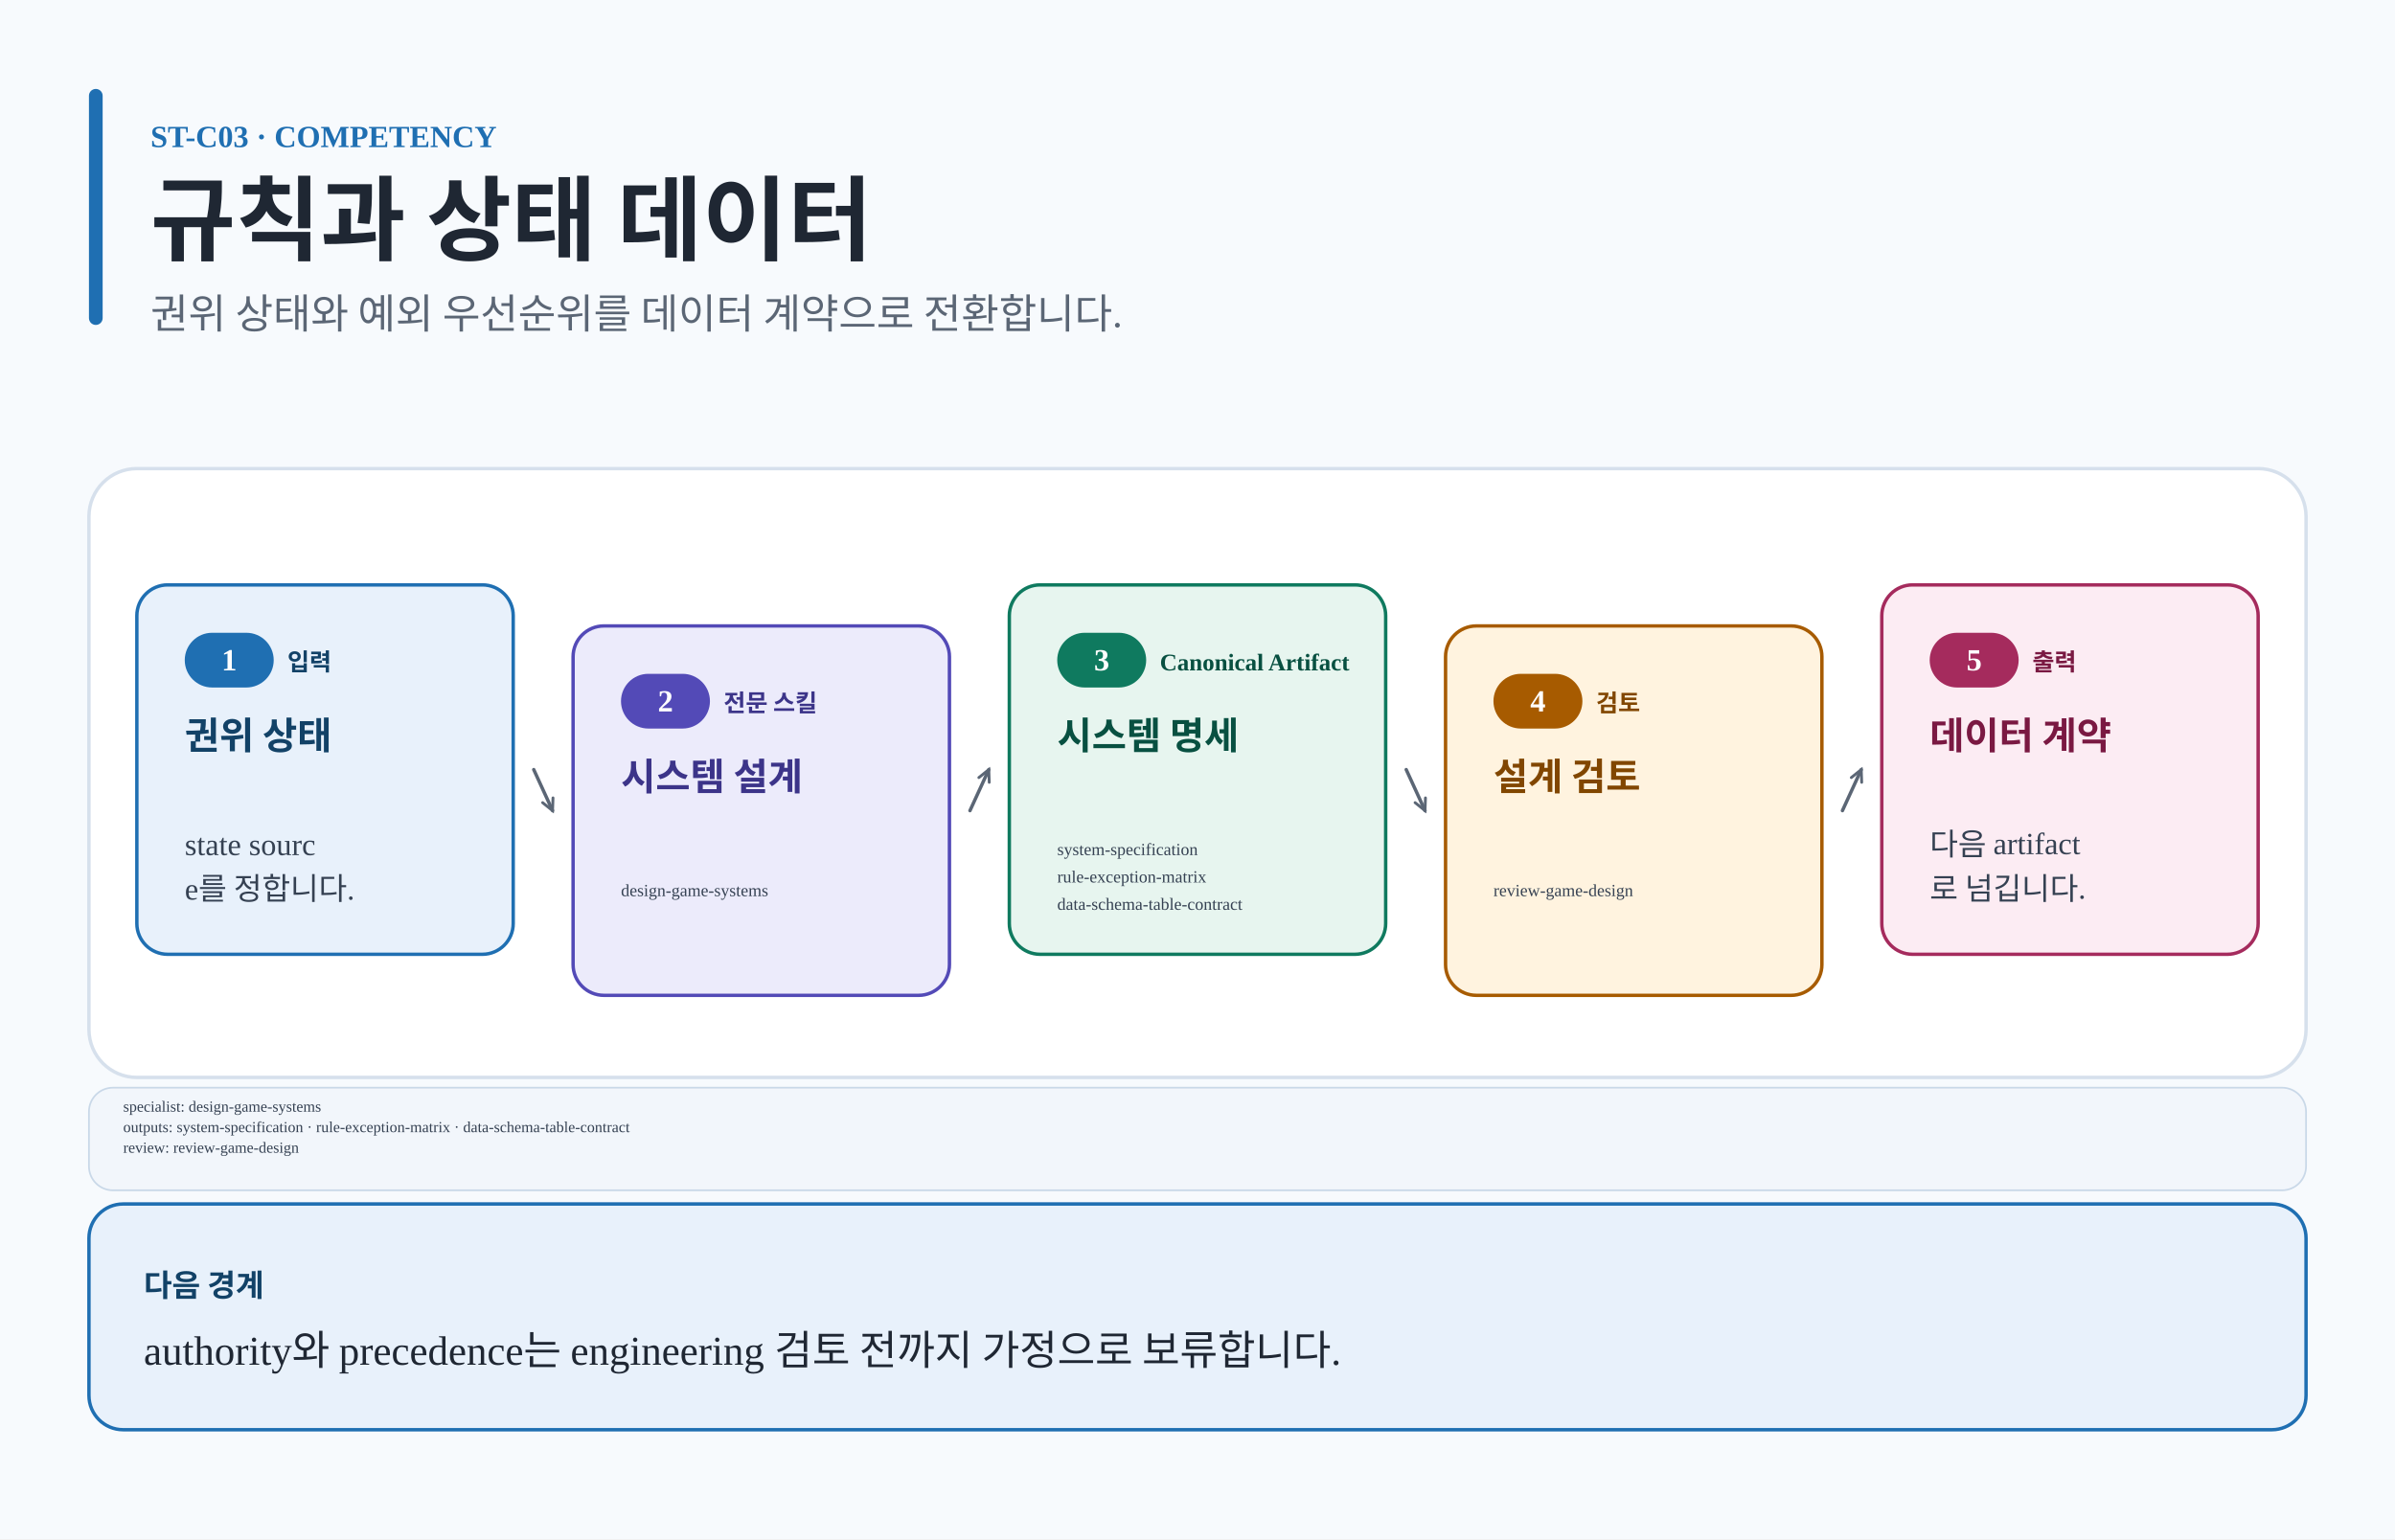
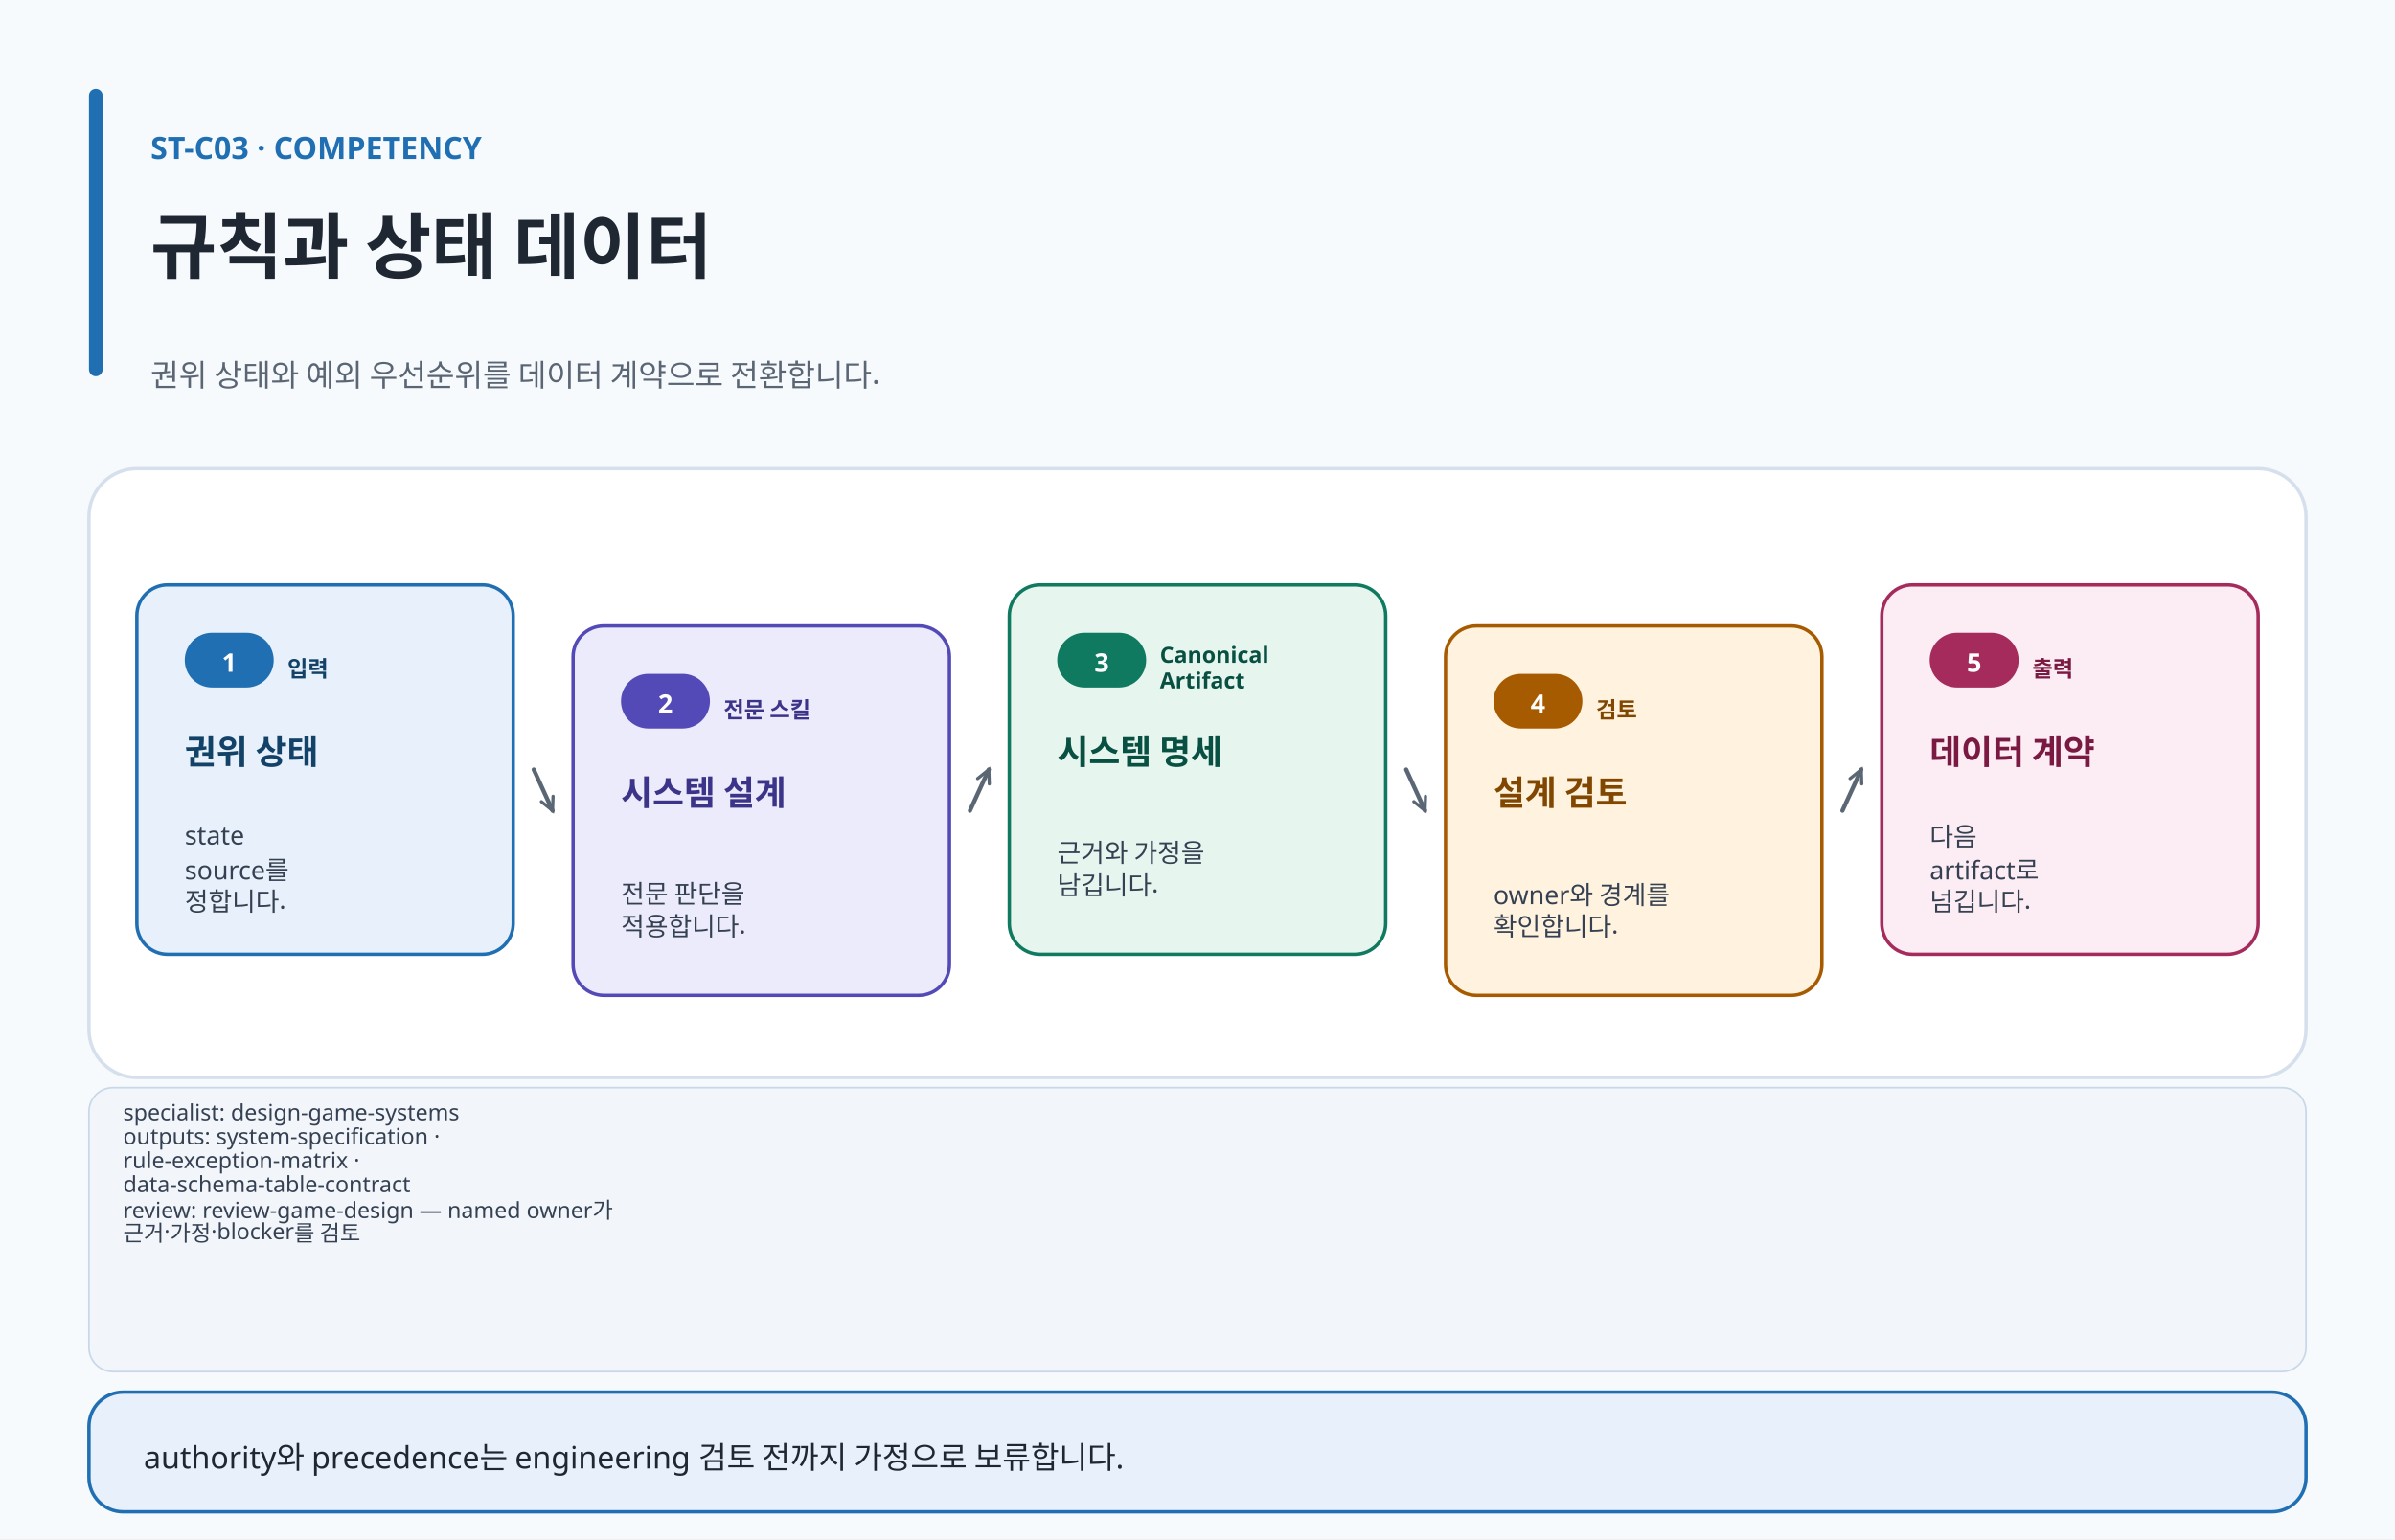
- <svg xmlns="http://www.w3.org/2000/svg" viewBox="0 0 1400 900" width="1400" height="900" role="img" aria-label="규칙과 상태 전이 및 예외와 데이터 계약의 흐름">
+ <svg xmlns="http://www.w3.org/2000/svg" viewBox="0 0 1400 900" width="1400" height="900" role="img" aria-label="규칙과 상태 전이 및 예외와 데이터 계약의 흐름" style="font-family:Pretendard,'Apple SD Gothic Neo','Malgun Gothic','Noto Sans KR',sans-serif">
  <defs>
-     <marker id="open-arrow" viewBox="0 0 12 12" refX="10" refY="6" markerWidth="10" markerHeight="10" markerUnits="userSpaceOnUse" orient="auto">
+     <marker id="open-arrow" viewBox="0 0 12 12" refX="10" refY="6" markerWidth="11.25" markerHeight="11.25" markerUnits="userSpaceOnUse" orient="auto">
      <path d="M 2 2 L 10 6 L 2 10" fill="none" stroke="#5B6675" stroke-width="2" stroke-linecap="round" />
    </marker>
  </defs>
  <rect width="1400" height="900" fill="#F7FAFD" />
-   <rect x="52" y="52" width="8" height="138" rx="4" fill="#1F6FB2" />
-   <text x="88" y="86" fill="#1F6FB2" font-size="18" font-weight="700">ST-C03 · COMPETENCY</text>
-   <text x="88" y="148" fill="#1F2733" font-size="54" font-weight="700">규칙과 상태 데이터</text>
-   <text x="88" y="192" fill="#5B6675" font-size="24">권위 상태와 예외 우선순위를 데이터 계약으로 전환합니다.</text>
+   <rect x="52" y="52" width="8" height="168" rx="4" fill="#1F6FB2" />
+   <text data-text-role="eyebrow" x="88" y="86" text-anchor="start" dominant-baseline="central" fill="#1F6FB2" font-size="18" font-weight="700">
+     <tspan x="88" dy="0">ST-C03 · COMPETENCY</tspan>
+   </text>
+   <text data-text-role="title" x="88" y="141" text-anchor="start" dominant-baseline="central" fill="#1F2733" font-size="42" font-weight="700">
+     <tspan x="88" dy="0">규칙과 상태 데이터</tspan>
+   </text>
+   <text data-text-role="description" x="88" y="218" text-anchor="start" dominant-baseline="central" fill="#5B6675" font-size="18" font-weight="400">
+     <tspan x="88" dy="0">권위 상태와 예외 우선순위를 데이터 계약으로 전환합니다.</tspan>
+   </text>
  <rect x="52" y="274" width="1296" height="356" rx="28" fill="#FFFFFF" stroke="#D6E0EC" stroke-width="2" />
-   <path d="M 312 450 L 323 474" fill="none" stroke="#5B6675" stroke-width="2" stroke-linecap="round" marker-end="url(#open-arrow)" />
-   <path d="M 567 474 L 578 450" fill="none" stroke="#5B6675" stroke-width="2" stroke-linecap="round" marker-end="url(#open-arrow)" />
-   <path d="M 822 450 L 833 474" fill="none" stroke="#5B6675" stroke-width="2" stroke-linecap="round" marker-end="url(#open-arrow)" />
-   <path d="M 1077 474 L 1088 450" fill="none" stroke="#5B6675" stroke-width="2" stroke-linecap="round" marker-end="url(#open-arrow)" />
+   <path d="M 312 450 L 323 474" fill="none" stroke="#5B6675" stroke-width="2.5" stroke-linecap="round" marker-end="url(#open-arrow)" />
+   <path d="M 567 474 L 578 450" fill="none" stroke="#5B6675" stroke-width="2.5" stroke-linecap="round" marker-end="url(#open-arrow)" />
+   <path d="M 822 450 L 833 474" fill="none" stroke="#5B6675" stroke-width="2.5" stroke-linecap="round" marker-end="url(#open-arrow)" />
+   <path d="M 1077 474 L 1088 450" fill="none" stroke="#5B6675" stroke-width="2.5" stroke-linecap="round" marker-end="url(#open-arrow)" />
  <g aria-label="읽기 순서 1: 권위 상태">
    <rect x="80" y="342" width="220" height="216" rx="18" fill="#E8F1FB" stroke="#1F6FB2" stroke-width="2" />
    <rect x="108" y="370" width="52" height="32" rx="16" fill="#1F6FB2" />
-     <text x="134" y="392" text-anchor="middle" fill="#FFFFFF" font-size="18" font-weight="700">1</text>
-     <text x="168" y="392" fill="#124267" font-size="14" font-weight="700">입력</text>
-     <text x="108" y="438" fill="#124267" font-size="22" font-weight="700">권위 상태</text>
-     <text x="108" y="500" fill="#354152" font-size="18" font-weight="400">state sourc</text>
-     <text x="108" y="526" fill="#354152" font-size="18" font-weight="400">e를 정합니다.</text>
+     <text data-text-role="caption" x="134" y="387" text-anchor="middle" dominant-baseline="central" fill="#FFFFFF" font-size="15" font-weight="700">
+       <tspan x="134" dy="0">1</tspan>
+     </text>
+     <text data-text-role="caption" x="168" y="390" text-anchor="start" dominant-baseline="central" fill="#124267" font-size="13" font-weight="700">
+       <tspan x="168" dy="0">입력</tspan>
+     </text>
+     <text data-text-role="card-title" x="108" y="438" text-anchor="start" dominant-baseline="central" fill="#124267" font-size="20" font-weight="700">
+       <tspan x="108" dy="0">권위 상태</tspan>
+     </text>
+     <text data-text-role="card-body" x="108" y="488" text-anchor="start" dominant-baseline="central" fill="#354152" font-size="15" font-weight="400">
+       <tspan x="108" dy="0">state</tspan>
+       <tspan x="108" dy="19">source를</tspan>
+       <tspan x="108" dy="19">정합니다.</tspan>
+     </text>
  </g>
  <g aria-label="읽기 순서 2: 시스템 설계">
    <rect x="335" y="366" width="220" height="216" rx="18" fill="#ECEBFB" stroke="#534AB7" stroke-width="2" />
    <rect x="363" y="394" width="52" height="32" rx="16" fill="#534AB7" />
-     <text x="389" y="416" text-anchor="middle" fill="#FFFFFF" font-size="18" font-weight="700">2</text>
-     <text x="423" y="416" fill="#3C3489" font-size="14" font-weight="700">전문 스킬</text>
-     <text x="363" y="462" fill="#3C3489" font-size="22" font-weight="700">시스템 설계</text>
-     <text x="363" y="524" fill="#354152" font-size="10" textLength="164" lengthAdjust="spacingAndGlyphs">design-game-systems</text>
+     <text data-text-role="caption" x="389" y="411" text-anchor="middle" dominant-baseline="central" fill="#FFFFFF" font-size="15" font-weight="700">
+       <tspan x="389" dy="0">2</tspan>
+     </text>
+     <text data-text-role="caption" x="423" y="414" text-anchor="start" dominant-baseline="central" fill="#3C3489" font-size="13" font-weight="700">
+       <tspan x="423" dy="0">전문 스킬</tspan>
+     </text>
+     <text data-text-role="card-title" x="363" y="462" text-anchor="start" dominant-baseline="central" fill="#3C3489" font-size="20" font-weight="700">
+       <tspan x="363" dy="0">시스템 설계</tspan>
+     </text>
+     <text data-text-role="card-body" x="363" y="521.5" text-anchor="start" dominant-baseline="central" fill="#354152" font-size="15" font-weight="400">
+       <tspan x="363" dy="0">전문 판단을</tspan>
+       <tspan x="363" dy="19">적용합니다.</tspan>
+     </text>
  </g>
  <g aria-label="읽기 순서 3: 시스템 명세">
    <rect x="590" y="342" width="220" height="216" rx="18" fill="#E7F5EF" stroke="#0F7A5F" stroke-width="2" />
    <rect x="618" y="370" width="52" height="32" rx="16" fill="#0F7A5F" />
-     <text x="644" y="392" text-anchor="middle" fill="#FFFFFF" font-size="18" font-weight="700">3</text>
-     <text x="678" y="392" fill="#085041" font-size="14" font-weight="700">Canonical Artifact</text>
-     <text x="618" y="438" fill="#085041" font-size="22" font-weight="700">시스템 명세</text>
-     <text x="618" y="500" fill="#354152" font-size="10" textLength="164" lengthAdjust="spacingAndGlyphs">system-specification</text>
-     <text x="618" y="516" fill="#354152" font-size="10" textLength="164" lengthAdjust="spacingAndGlyphs">rule-exception-matrix</text>
-     <text x="618" y="532" fill="#354152" font-size="10" textLength="164" lengthAdjust="spacingAndGlyphs">data-schema-table-contract</text>
+     <text data-text-role="caption" x="644" y="387" text-anchor="middle" dominant-baseline="central" fill="#FFFFFF" font-size="15" font-weight="700">
+       <tspan x="644" dy="0">3</tspan>
+     </text>
+     <text data-text-role="caption" x="678" y="382.5" text-anchor="start" dominant-baseline="central" fill="#085041" font-size="13" font-weight="700">
+       <tspan x="678" dy="0">Canonical</tspan>
+       <tspan x="678" dy="15">Artifact</tspan>
+     </text>
+     <text data-text-role="card-title" x="618" y="438" text-anchor="start" dominant-baseline="central" fill="#085041" font-size="20" font-weight="700">
+       <tspan x="618" dy="0">시스템 명세</tspan>
+     </text>
+     <text data-text-role="card-body" x="618" y="497.5" text-anchor="start" dominant-baseline="central" fill="#354152" font-size="15" font-weight="400">
+       <tspan x="618" dy="0">근거와 가정을</tspan>
+       <tspan x="618" dy="19">남깁니다.</tspan>
+     </text>
  </g>
  <g aria-label="읽기 순서 4: 설계 검토">
    <rect x="845" y="366" width="220" height="216" rx="18" fill="#FFF3DF" stroke="#A75B00" stroke-width="2" />
    <rect x="873" y="394" width="52" height="32" rx="16" fill="#A75B00" />
-     <text x="899" y="416" text-anchor="middle" fill="#FFFFFF" font-size="18" font-weight="700">4</text>
-     <text x="933" y="416" fill="#814600" font-size="14" font-weight="700">검토</text>
-     <text x="873" y="462" fill="#814600" font-size="22" font-weight="700">설계 검토</text>
-     <text x="873" y="524" fill="#354152" font-size="10" textLength="164" lengthAdjust="spacingAndGlyphs">review-game-design</text>
+     <text data-text-role="caption" x="899" y="411" text-anchor="middle" dominant-baseline="central" fill="#FFFFFF" font-size="15" font-weight="700">
+       <tspan x="899" dy="0">4</tspan>
+     </text>
+     <text data-text-role="caption" x="933" y="414" text-anchor="start" dominant-baseline="central" fill="#814600" font-size="13" font-weight="700">
+       <tspan x="933" dy="0">검토</tspan>
+     </text>
+     <text data-text-role="card-title" x="873" y="462" text-anchor="start" dominant-baseline="central" fill="#814600" font-size="20" font-weight="700">
+       <tspan x="873" dy="0">설계 검토</tspan>
+     </text>
+     <text data-text-role="card-body" x="873" y="521.5" text-anchor="start" dominant-baseline="central" fill="#354152" font-size="15" font-weight="400">
+       <tspan x="873" dy="0">owner와 경계를</tspan>
+       <tspan x="873" dy="19">확인합니다.</tspan>
+     </text>
  </g>
  <g aria-label="읽기 순서 5: 데이터 계약">
    <rect x="1100" y="342" width="220" height="216" rx="18" fill="#FCECF3" stroke="#A52B5D" stroke-width="2" />
    <rect x="1128" y="370" width="52" height="32" rx="16" fill="#A52B5D" />
-     <text x="1154" y="392" text-anchor="middle" fill="#FFFFFF" font-size="18" font-weight="700">5</text>
-     <text x="1188" y="392" fill="#7A1942" font-size="14" font-weight="700">출력</text>
-     <text x="1128" y="438" fill="#7A1942" font-size="22" font-weight="700">데이터 계약</text>
-     <text x="1128" y="500" fill="#354152" font-size="18" font-weight="400">다음 artifact</text>
-     <text x="1128" y="526" fill="#354152" font-size="18" font-weight="400">로 넘깁니다.</text>
+     <text data-text-role="caption" x="1154" y="387" text-anchor="middle" dominant-baseline="central" fill="#FFFFFF" font-size="15" font-weight="700">
+       <tspan x="1154" dy="0">5</tspan>
+     </text>
+     <text data-text-role="caption" x="1188" y="390" text-anchor="start" dominant-baseline="central" fill="#7A1942" font-size="13" font-weight="700">
+       <tspan x="1188" dy="0">출력</tspan>
+     </text>
+     <text data-text-role="card-title" x="1128" y="438" text-anchor="start" dominant-baseline="central" fill="#7A1942" font-size="20" font-weight="700">
+       <tspan x="1128" dy="0">데이터 계약</tspan>
+     </text>
+     <text data-text-role="card-body" x="1128" y="488" text-anchor="start" dominant-baseline="central" fill="#354152" font-size="15" font-weight="400">
+       <tspan x="1128" dy="0">다음</tspan>
+       <tspan x="1128" dy="19">artifact로</tspan>
+       <tspan x="1128" dy="19">넘깁니다.</tspan>
+     </text>
  </g>
-   <rect x="52" y="636" width="1296" height="60" rx="14" fill="#F2F6FB" stroke="#C9D8E8" stroke-width="1" />
-   <text x="72" y="650" fill="#354152" font-size="9">specialist: design-game-systems</text>
-   <text x="72" y="662" fill="#354152" font-size="9">outputs: system-specification · rule-exception-matrix · data-schema-table-contract</text>
-   <text x="72" y="674" fill="#354152" font-size="9">review: review-game-design</text>
-   <rect x="52" y="704" width="1296" height="132" rx="20" fill="#E8F1FB" stroke="#1F6FB2" stroke-width="2" />
-   <text x="84" y="758" fill="#124267" font-size="18" font-weight="700">다음 경계</text>
-   <text x="84" y="798" fill="#1F2733" font-size="24">authority와 precedence는 engineering 검토 전까지 가정으로 보류합니다.</text>
+   <rect x="52" y="636" width="1296" height="166" rx="14" fill="#F2F6FB" stroke="#C9D8E8" stroke-width="1" />
+   <text data-text-role="semantic-rail" x="72" y="650" text-anchor="start" dominant-baseline="central" fill="#354152" font-size="13" font-weight="400">
+     <tspan x="72" dy="0">specialist: design-game-systems</tspan>
+   </text>
+   <text data-text-role="semantic-rail" x="72" y="664" text-anchor="start" dominant-baseline="central" fill="#354152" font-size="13" font-weight="400">
+     <tspan x="72" dy="0">outputs: system-specification ·</tspan>
+     <tspan x="72" dy="14">rule-exception-matrix ·</tspan>
+     <tspan x="72" dy="14">data-schema-table-contract</tspan>
+   </text>
+   <text data-text-role="semantic-rail" x="72" y="706" text-anchor="start" dominant-baseline="central" fill="#354152" font-size="13" font-weight="400">
+     <tspan x="72" dy="0">review: review-game-design — named owner가</tspan>
+     <tspan x="72" dy="14">근거·가정·blocker를 검토</tspan>
+   </text>
+   <rect x="52" y="814" width="1296" height="70" rx="20" fill="#E8F1FB" stroke="#1F6FB2" stroke-width="2" />
+   <text data-text-role="footer" x="84" y="850" text-anchor="start" dominant-baseline="central" fill="#1F2733" font-size="18" font-weight="400">
+     <tspan x="84" dy="0">authority와 precedence는 engineering 검토 전까지 가정으로 보류합니다.</tspan>
+   </text>
</svg>
